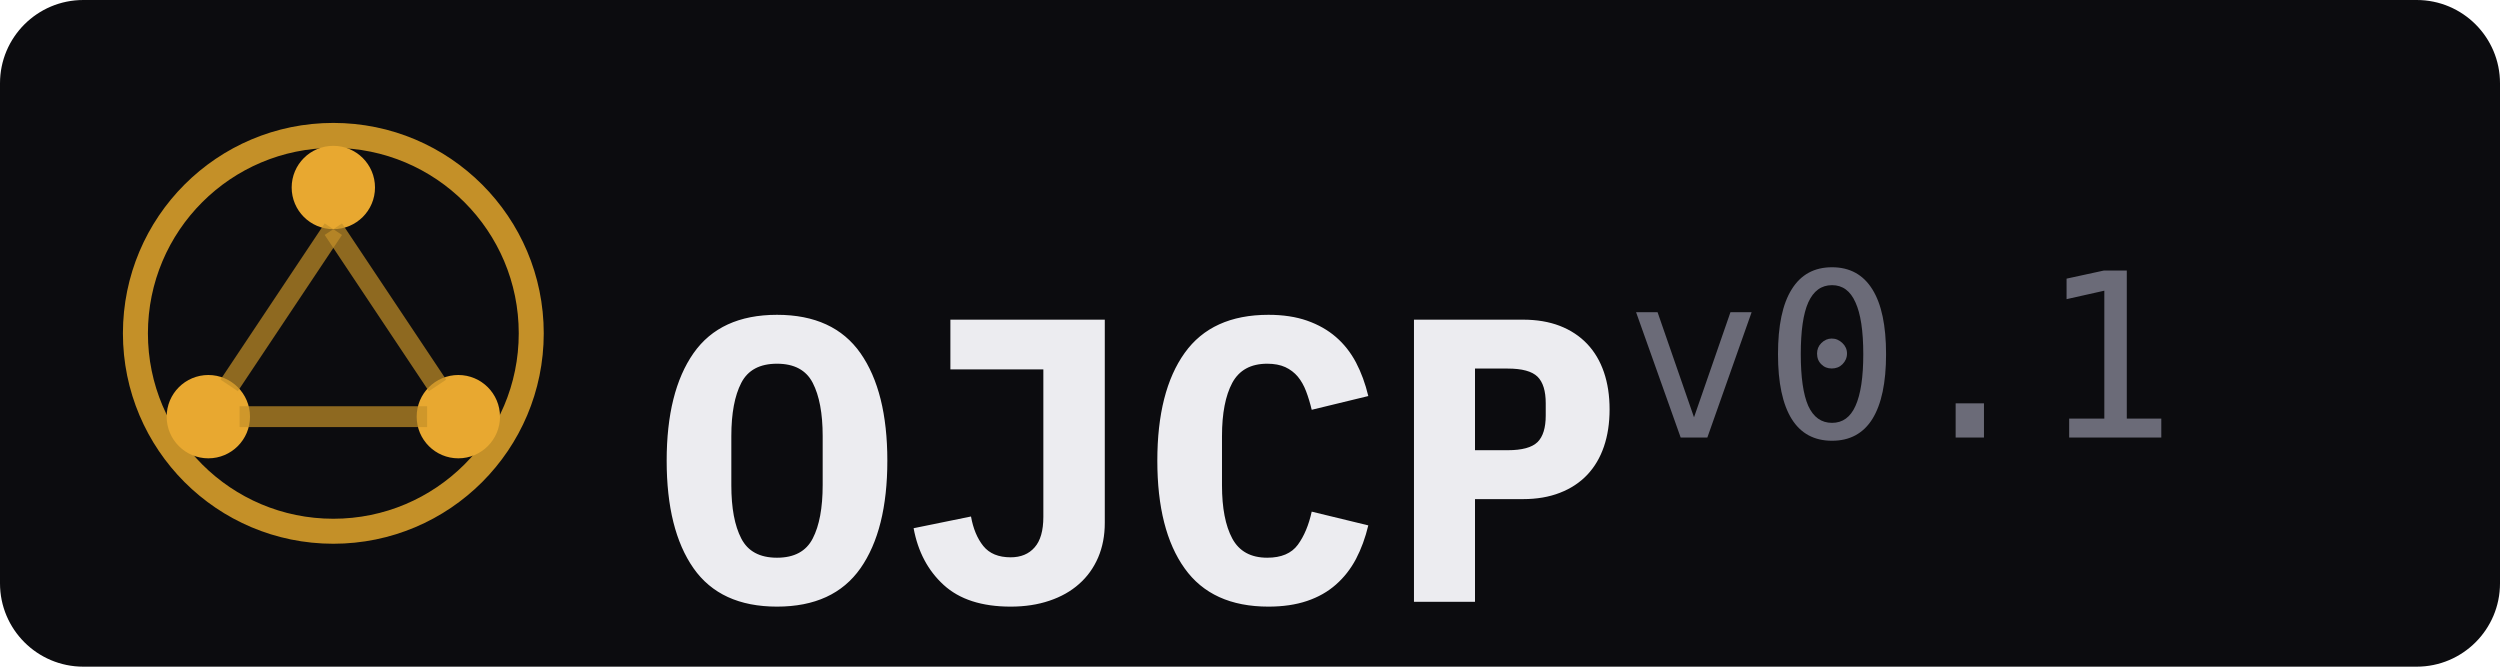
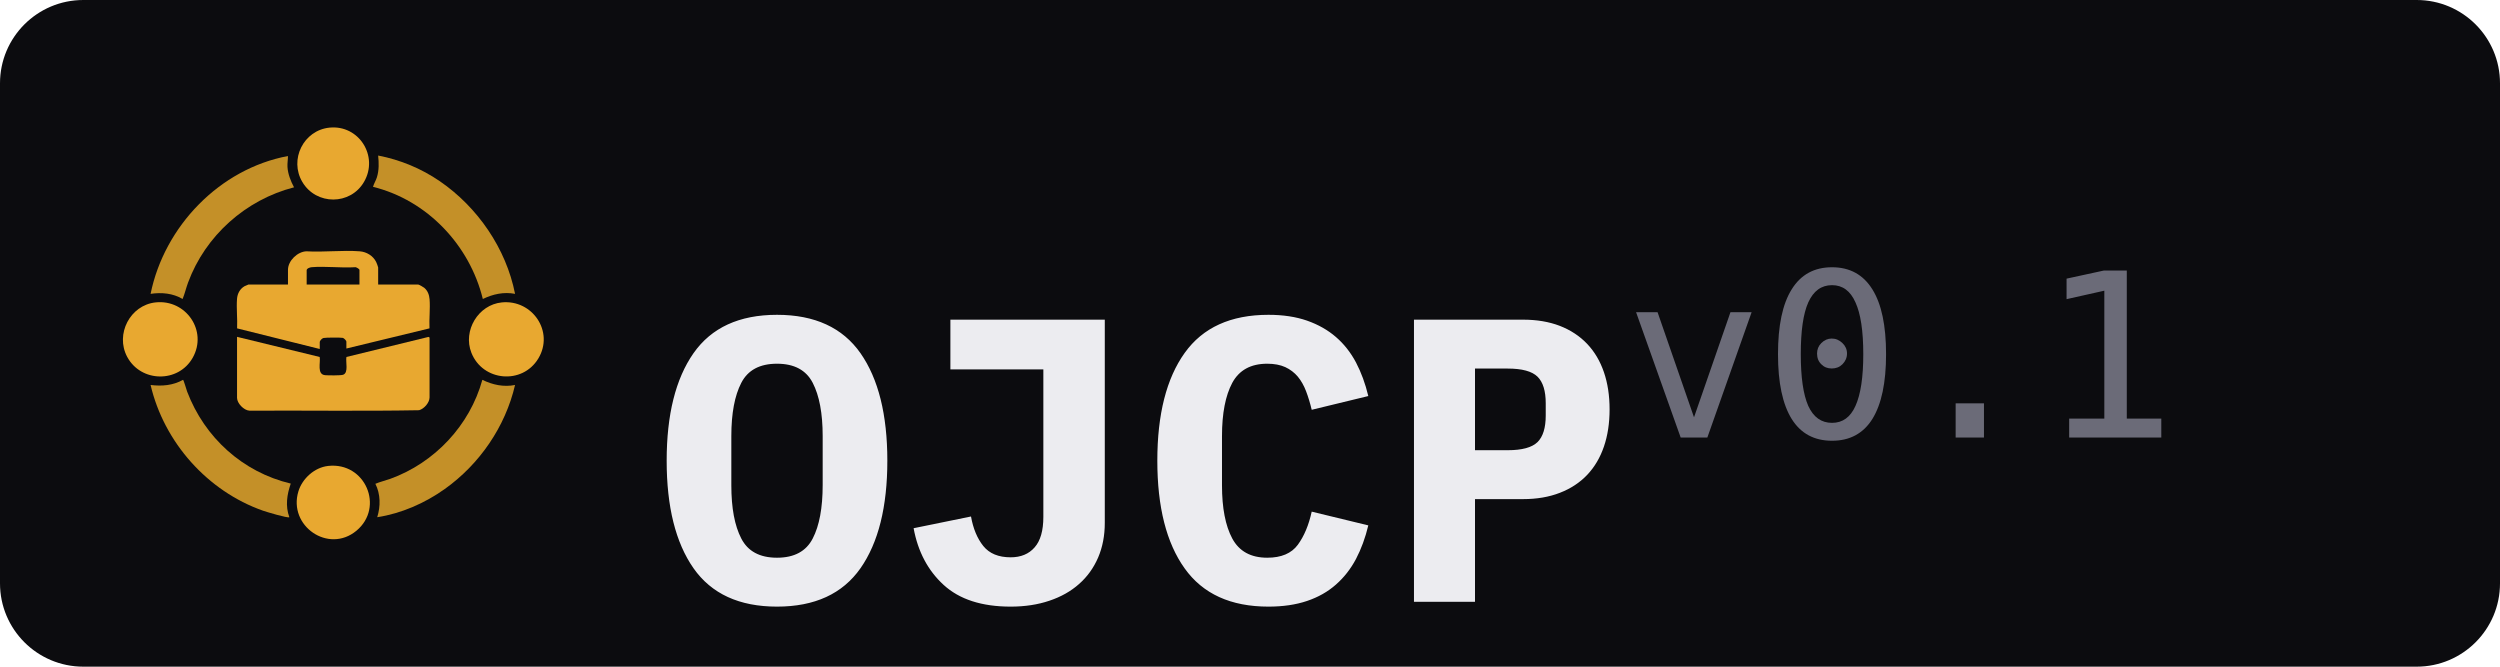
<svg xmlns="http://www.w3.org/2000/svg" width="120" height="32" viewBox="0 0 120 32" fill="none">
  <rect width="120" height="32" rx="4" fill="#0c0c0f" />
-   <circle cx="16" cy="16" r="9.5" stroke="#c49028" stroke-width="1.2" fill="none" />
-   <circle cx="16" cy="9" r="2" fill="#e8a830" />
-   <circle cx="10" cy="20" r="2" fill="#e8a830" />
-   <circle cx="22" cy="20" r="2" fill="#e8a830" />
-   <line x1="16" y1="11" x2="11" y2="18.5" stroke="#c49028" stroke-width="1" opacity="0.7" />
-   <line x1="16" y1="11" x2="21" y2="18.5" stroke="#c49028" stroke-width="1" opacity="0.7" />
-   <line x1="11.5" y1="20" x2="20.5" y2="20" stroke="#c49028" stroke-width="1" opacity="0.7" />
+   <g transform="translate(5.9, 6.117) scale(0.022429)">
+     <g fill="#c49028">
+       <path d="M353.22,61.14c.02,7.88-1.53,15.6-1.04,23.54.93,15.06,6.98,30.33,14.04,43.45-103.46,26.63-189.66,103.46-226.75,203.76-4.29,11.6-7.08,23.97-11.74,35.23-20.79-12.33-45-14.46-68.5-10.98C88.72,211.49,207.01,88.56,353.22,61.14Z" />
+       <path d="M839.22,356.14c-24.01-4.6-47.28.49-68.98,11-28.24-115.25-118.98-211.42-235.01-240.01,1.87-6.98,6.02-13.02,8.26-20.23,4.84-15.54,4.32-30.75,2.74-46.76,47.15,9.05,92.2,27.7,131.72,54.78,81.13,55.59,142.13,144.16,161.27,241.22Z" />
+       <path d="M839.22,551.15c-20.76,89.42-76.15,169.85-150.68,222.81-42.49,30.19-92.61,52.25-144.31,60.18,7.31-23.23,7.24-49.5-3.97-71.5,9.94-4.26,21.09-6.73,31.48-10.47,95.24-34.33,170.45-114.3,197.49-212.02,21.96,10.73,45.61,15.87,69.99,11.01Z" />
+       <path d="M359.2,762.18c-8.09,23.38-11.96,48.08-2.98,71.95-3.02,2.57-49.57-11.53-56.52-13.97-118.83-41.78-211.76-146.41-240.48-269.01,24.27,3.02,47.85,1.08,69.46-11,1.31.27,7.54,21.96,8.79,25.24,37.36,98.29,118.87,172.37,221.73,196.79Z" />
+     </g>
+     <g fill="#e8a830">
+       <path d="M546.23,336.14h85.5c1.82,0,11.08,5.38,13.03,6.97,7.41,6.07,10.77,15.12,11.51,24.49,1.59,20-1.15,42.19-.16,62.41l-177.87,43.13v-14.5c0-2.57-4.98-7.68-7.71-8.29-4.28-.97-37.28-.82-41.32.26-3.36.9-7.97,5.67-7.97,9.03v14.5l-176.87-44.13c1-20.55-1.76-43.07-.16-63.41.87-11.09,6.35-21.31,16.15-26.85,1.01-.57,7.93-3.61,8.39-3.61h84.5v-31.5c0-19.28,20.38-38.89,39.46-39.54,37.11,2.21,77.34-2.81,114.07,0,14.65,1.12,28.62,9.53,35.18,22.82.89,1.81,4.28,10.41,4.28,11.72v36.5ZM506.23,336.14v-31.5c0-1.38-7.18-6.31-9.5-5.5-30.11,1.91-63.31-2.54-93.04-.04-3.32.28-10.46,2.64-10.46,6.54v30.5h113Z" />
+       <path d="M244.23,448.14l176.9,43.09c2.07,12.24-6.38,37.26,11.55,38.96,6.47.61,33.24.82,38.28-.82,12.58-4.09,5.31-27.85,7.36-38.14l175.63-42.93,2.28,1.33v128c0,11.37-11.61,24.6-22.45,27.55-120.8,2.21-242.08.31-363.06.96-11.93-.77-26.49-15.78-26.49-27.51v-130.5Z" />
+       <path d="M70,374.42c64.97-6.9,111.74,60.94,79.4,118.4-30.69,54.52-110.98,53.17-140.35-2-25.83-48.53,6.42-110.61,60.95-116.4Z" />
+       <path d="M811.02,374.43c65.54-6.37,112.39,62.84,78.01,120.01-34.11,56.73-119.1,49.11-143.29-12.32-18.61-47.26,14.68-102.77,65.28-107.69Z" />
+       <path d="M439,724.42c79.73-9.02,121.2,88.48,60.7,138.7-59.81,49.64-146.53-10.31-124.19-84.19,8.32-27.53,34.48-51.22,63.5-54.5Z" />
+       <path d="M442.02.43c62.96-6.48,105.86,61.07,74.01,116.01-29.21,50.4-102.28,50.39-131.98.36-28.57-48.11,2.49-110.67,57.96-116.38Z" />
+     </g>
+   </g>
  <g transform="translate(32, 9) scale(0.388)" fill="#ececf0">
    <path d="M13.65 51.85Q6.65 51.85 3.32 47.10Q0 42.35 0 33.80Q0 25.25 3.32 20.50Q6.65 15.75 13.65 15.75Q20.65 15.75 23.98 20.50Q27.30 25.25 27.30 33.80Q27.30 42.35 23.98 47.10Q20.65 51.85 13.65 51.85M13.65 45.80Q16.85 45.80 18.07 43.42Q19.30 41.05 19.30 36.80L19.30 30.75Q19.30 26.55 18.07 24.17Q16.85 21.80 13.65 21.80Q10.45 21.80 9.23 24.17Q8 26.55 8 30.75L8 36.85Q8 41.05 9.23 43.42Q10.45 45.80 13.65 45.80ZM54.20 16.35L54.20 41.50Q54.20 43.85 53.38 45.77Q52.55 47.70 51.02 49.05Q49.50 50.40 47.35 51.12Q45.20 51.85 42.55 51.85Q37.20 51.85 34.27 49.17Q31.35 46.50 30.55 42.15L37.65 40.70Q38.05 42.95 39.17 44.35Q40.30 45.75 42.55 45.75Q44.45 45.75 45.52 44.52Q46.60 43.30 46.60 40.75L46.60 22.50L35.10 22.50L35.10 16.35L54.20 16.35ZM74.45 51.85Q67.45 51.85 64.08 47.12Q60.70 42.40 60.70 33.80Q60.70 25.20 64.08 20.47Q67.45 15.75 74.45 15.75Q77.15 15.75 79.22 16.47Q81.30 17.20 82.80 18.50Q84.30 19.80 85.28 21.65Q86.25 23.50 86.80 25.80L79.80 27.50Q79.50 26.25 79.10 25.20Q78.70 24.15 78.08 23.40Q77.45 22.65 76.53 22.22Q75.60 21.80 74.30 21.80Q71.25 21.80 69.97 24.17Q68.70 26.55 68.70 30.75L68.70 36.85Q68.70 41.05 69.97 43.42Q71.25 45.80 74.30 45.80Q76.90 45.80 78.08 44.20Q79.25 42.60 79.80 40.10L86.80 41.80Q86.25 44.10 85.28 45.95Q84.30 47.80 82.80 49.12Q81.30 50.45 79.22 51.15Q77.15 51.85 74.45 51.85ZM92.45 51.25L92.45 16.35L105.95 16.35Q108.50 16.35 110.50 17.12Q112.50 17.90 113.88 19.35Q115.25 20.80 115.95 22.85Q116.65 24.90 116.65 27.45Q116.65 30.00 115.95 32.05Q115.25 34.10 113.88 35.55Q112.50 37.00 110.50 37.77Q108.50 38.55 105.95 38.55L100 38.55L100 51.25L92.45 51.25M100 32.50L104.05 32.50Q106.70 32.50 107.73 31.50Q108.75 30.50 108.75 28.20L108.75 26.70Q108.75 24.40 107.73 23.40Q106.70 22.40 104.05 22.40L100 22.40L100 32.50Z" />
  </g>
  <text x="78" y="21" font-family="'JetBrains Mono', monospace" font-weight="400" font-size="11" fill="#6b6b78">v0.1</text>
</svg>
